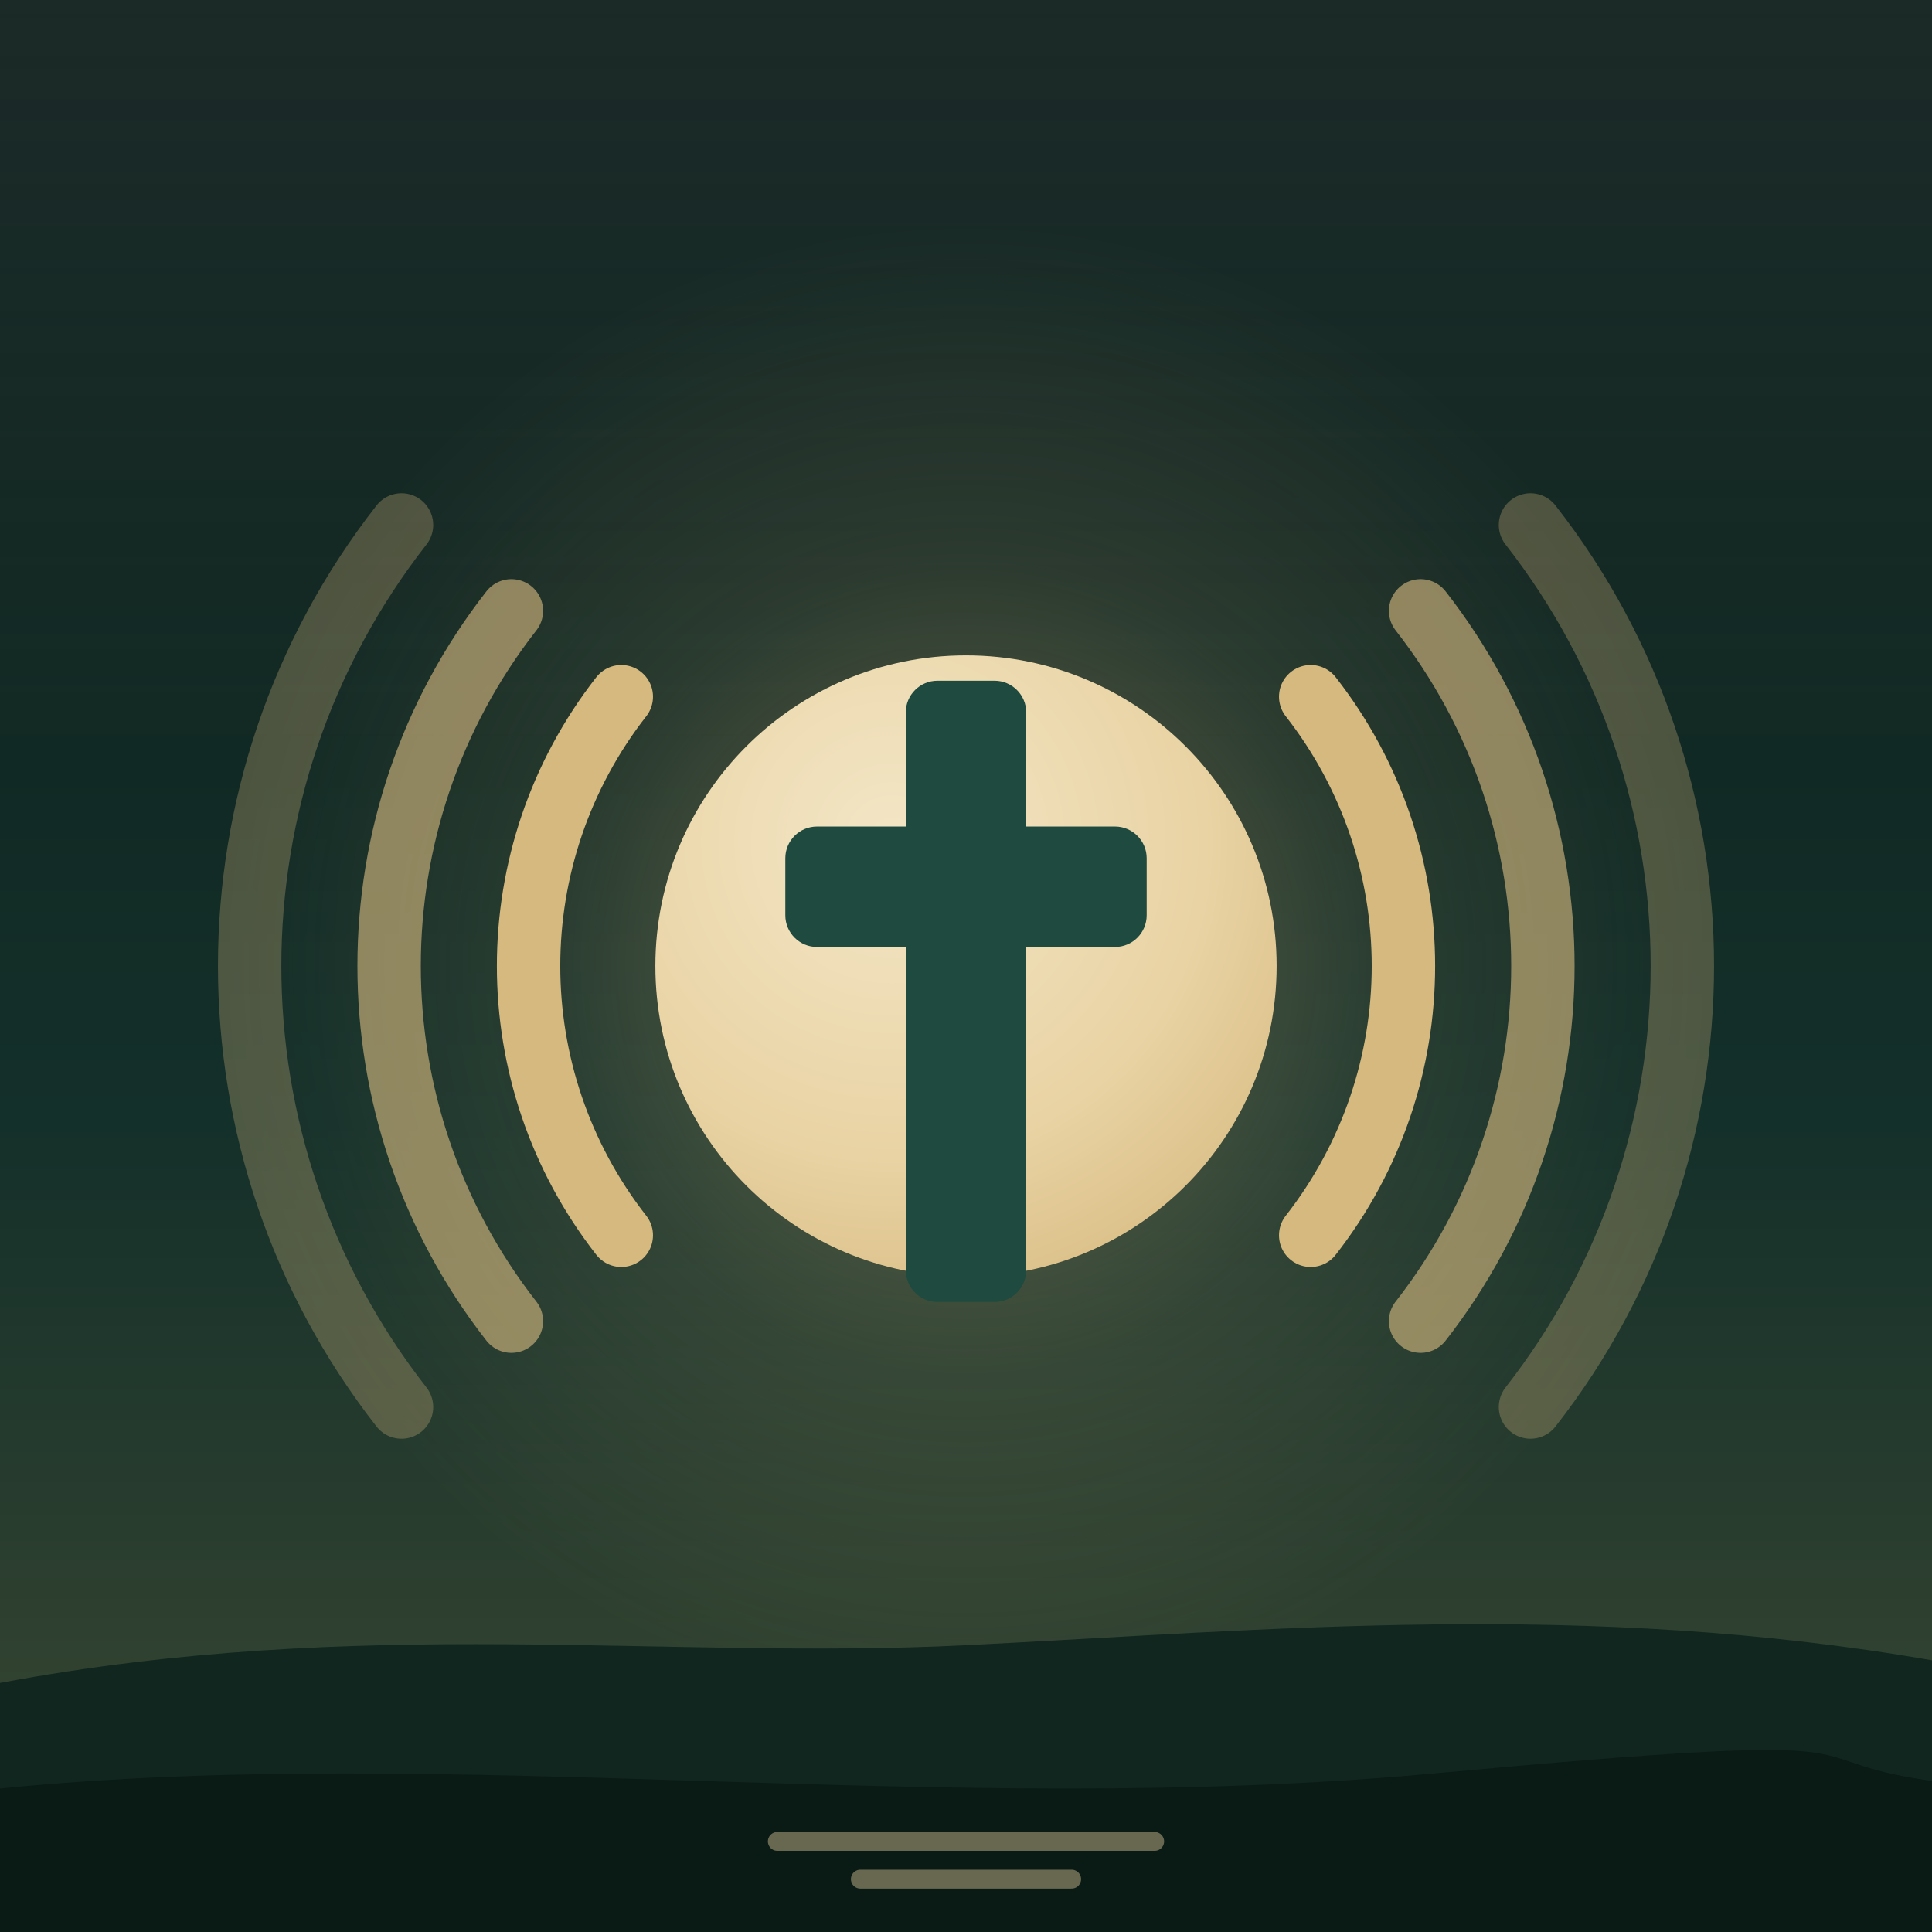
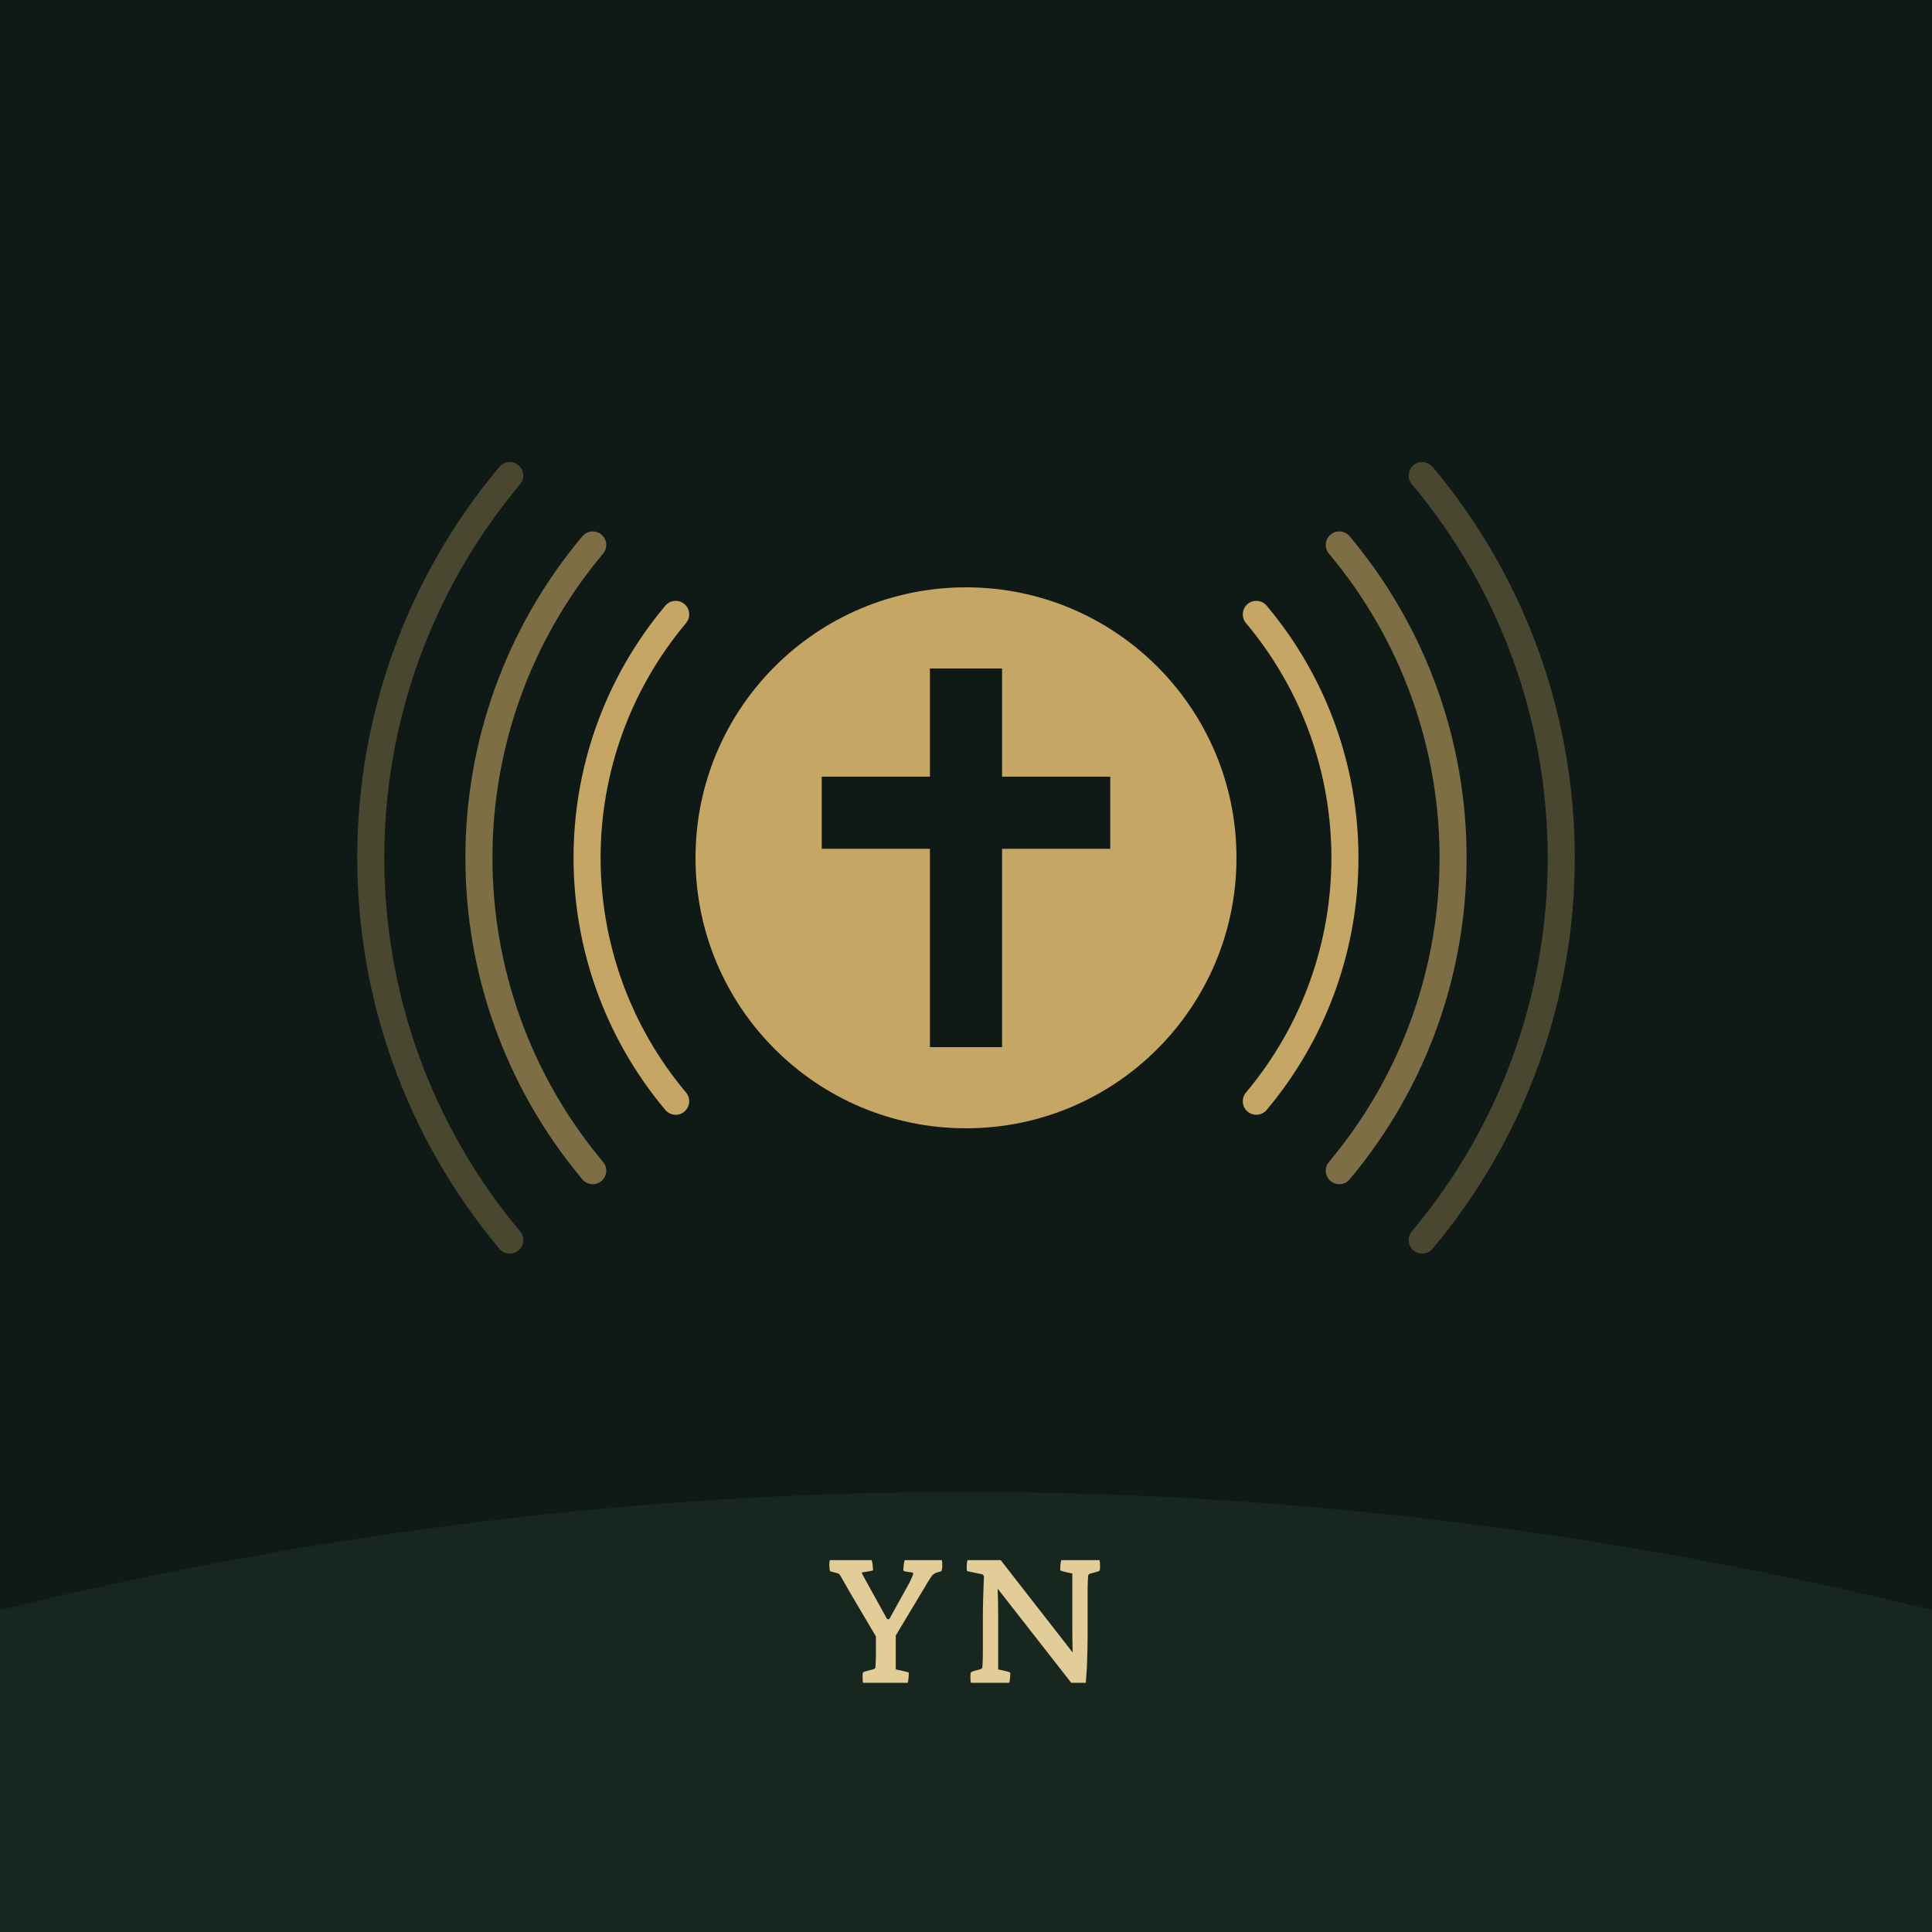
- <svg xmlns="http://www.w3.org/2000/svg" viewBox="0 0 512 512" width="512" height="512">
+ <svg xmlns="http://www.w3.org/2000/svg" viewBox="0 0 180 180" width="512" height="512">
  <defs>
-     <linearGradient id="bg" x1="0" y1="0" x2="0" y2="1">
-       <stop offset="0" stop-color="#0B1A17" />
-       <stop offset=".58" stop-color="#14302A" />
-       <stop offset="1" stop-color="#3E4A33" />
-     </linearGradient>
-     <radialGradient id="glow" cx=".5" cy=".5" r=".5">
-       <stop offset="0" stop-color="#D6B97F" stop-opacity=".42" />
-       <stop offset=".55" stop-color="#D6B97F" stop-opacity=".12" />
-       <stop offset="1" stop-color="#D6B97F" stop-opacity="0" />
-     </radialGradient>
-     <radialGradient id="sun" cx=".38" cy=".3" r=".85">
-       <stop offset="0" stop-color="#F3E6C6" />
-       <stop offset=".6" stop-color="#E9D3A4" />
-       <stop offset="1" stop-color="#D6B97F" />
-     </radialGradient>
-     <linearGradient id="gl" x1="0" y1="0" x2="0" y2="1">
-       <stop offset="0" stop-color="#fff" stop-opacity=".07" />
-       <stop offset="1" stop-color="#fff" stop-opacity="0" />
-     </linearGradient>
    <clipPath id="sh">
-       <rect width="512" height="512" rx="0" />
+       <rect width="180" height="180" rx="0" />
    </clipPath>
  </defs>
  <g clip-path="url(#sh)">
-     <rect width="512" height="512" fill="url(#bg)" />
-     <rect width="512" height="200" fill="url(#gl)" />
-     <g transform="translate(256 256) scale(0.84) translate(-256 -256)">
-       <circle cx="256" cy="256" r="236" fill="url(#glow)" />
-       <g fill="none" stroke="#D6B97F" stroke-width="20" stroke-linecap="round">
-         <path d="M 364.75 171.04 A 138 138 0 0 1 364.75 340.96" opacity="1" />
-         <path d="M 147.25 171.04 A 138 138 0 0 0 147.25 340.96" opacity="1" />
-         <path d="M 399.42 143.95 A 182 182 0 0 1 399.42 368.05" opacity="0.62" />
-         <path d="M 112.58 143.95 A 182 182 0 0 0 112.58 368.05" opacity="0.62" />
-         <path d="M 434.09 116.86 A 226 226 0 0 1 434.09 395.14" opacity="0.3" />
-         <path d="M 77.91 116.86 A 226 226 0 0 0 77.91 395.14" opacity="0.3" />
+     <rect width="180" height="180" fill="#0F1A16" />
+     <path d="M0 150 Q 90 128 180 150 L180 180 L0 180 Z" fill="#17261F" />
+     <g transform="translate(90 90) scale(0.84) translate(-90 -90)">
+       <g fill="none" stroke="#C6A664" stroke-width="3" stroke-linecap="round">
+         <path d="M57.8 51.0 A42 42 0 0 0 57.8 105.0" opacity="1" />
+         <path d="M122.2 51.0 A42 42 0 0 1 122.2 105.0" opacity="1" />
+         <path d="M48.6 43.3 A54 54 0 0 0 48.6 112.7" opacity="0.6" />
+         <path d="M131.4 43.3 A54 54 0 0 1 131.4 112.7" opacity="0.6" />
+         <path d="M39.4 35.6 A66 66 0 0 0 39.4 120.4" opacity="0.32" />
+         <path d="M140.6 35.6 A66 66 0 0 1 140.6 120.4" opacity="0.32" />
      </g>
-       <circle cx="256" cy="256" r="98" fill="url(#sun)" />
-       <g fill="#1F4A3F">
-         <rect x="237" y="166" width="38" height="196" rx="10" />
-         <rect x="199" y="212" width="114" height="38" rx="10" />
-       </g>
-     </g>
-     <path d="M0 446 C 96 428 176 440 256 436 S 420 424 512 440 V512 H0 Z" fill="#10261F" />
-     <path d="M0 474 C 120 462 250 482 380 470 S 470 466 512 472 V512 H0 Z" fill="#0A1A15" />
-     <g stroke="#E9D3A4" stroke-width="5" stroke-linecap="round" opacity=".42">
-       <path d="M206 488 H306" />
-       <path d="M228 498 H284" />
+       <circle cx="90" cy="78" r="30" fill="#C6A664" />
+       <rect x="86" y="57" width="8" height="42" fill="#0F1A16" />
+       <rect x="74" y="69" width="32" height="8" fill="#0F1A16" />
+       <path d="M78.59 169.5H83.53Q83.57 169.42 83.59 169.26Q83.61 169.1 83.63 168.93Q83.65 168.76 83.65 168.6Q83.65 168.44 83.65 168.38Q83.65 168.36 83.52 168.32Q83.39 168.28 83.18 168.23Q82.97 168.18 82.72 168.12Q82.47 168.06 82.21 168.02V164.26L85.27 159.16Q85.47 158.82 85.72 158.4Q85.97 157.98 86.19 157.68Q86.39 157.4 86.69 157.3L87.27 157.12Q87.31 157.06 87.34 156.88Q87.37 156.7 87.37 156.51Q87.37 156.32 87.36 156.14Q87.35 155.96 87.31 155.9H83.21Q83.17 155.96 83.14 156.12Q83.11 156.28 83.09 156.46Q83.07 156.64 83.06 156.8Q83.05 156.96 83.05 157.02Q83.05 157.12 83.4 157.18Q83.75 157.24 84.13 157.28V157.5Q84.07 157.64 83.91 158.01Q83.75 158.38 83.55 158.72L81.49 162.44H81.25L79.05 158.46L78.47 157.4V157.26Q78.89 157.2 79.29 157.13Q79.69 157.06 79.69 157.02Q79.69 156.86 79.65 156.46Q79.61 156.06 79.53 155.9H74.91Q74.87 155.96 74.85 156.14Q74.83 156.32 74.84 156.52Q74.85 156.72 74.87 156.9Q74.89 157.08 74.95 157.14L75.71 157.34Q75.83 157.38 75.91 157.43Q75.99 157.48 76.11 157.7L77.29 159.76L80.01 164.36V165.88Q80.01 166.06 80.01 166.31Q80.01 166.56 80.0 166.82Q79.99 167.08 79.98 167.34Q79.97 167.6 79.95 167.8Q79.93 167.9 79.84 167.95Q79.75 168.0 79.59 168.04Q79.49 168.06 79.34 168.1Q79.19 168.14 79.03 168.18Q78.87 168.22 78.74 168.27Q78.61 168.32 78.59 168.34Q78.55 168.38 78.54 168.54Q78.53 168.7 78.53 168.88Q78.53 169.06 78.54 169.24Q78.55 169.42 78.59 169.5Z M104.81 155.9H100.57Q100.53 155.98 100.51 156.14Q100.49 156.3 100.47 156.47Q100.45 156.64 100.45 156.8Q100.45 156.96 100.45 157.02Q100.45 157.06 100.86 157.17Q101.27 157.28 101.79 157.38V163.26Q101.79 163.98 101.8 164.7Q101.81 165.42 101.83 166.14L93.85 155.9H90.19Q90.13 155.98 90.11 156.16Q90.09 156.34 90.08 156.53Q90.07 156.72 90.08 156.89Q90.09 157.06 90.13 157.12L91.85 157.48L91.99 157.66Q91.97 158.12 91.95 158.71Q91.93 159.3 91.91 159.9Q91.89 160.5 91.88 161.09Q91.87 161.68 91.87 162.14V165.88Q91.87 166.06 91.87 166.31Q91.87 166.56 91.86 166.82Q91.85 167.08 91.84 167.34Q91.83 167.6 91.81 167.8Q91.79 167.9 91.7 167.95Q91.61 168.0 91.45 168.04Q91.35 168.06 91.21 168.1Q91.07 168.14 90.93 168.18Q90.79 168.22 90.68 168.27Q90.57 168.32 90.55 168.34Q90.51 168.38 90.5 168.54Q90.49 168.7 90.49 168.88Q90.49 169.06 90.5 169.24Q90.51 169.42 90.55 169.5H94.79Q94.83 169.42 94.85 169.26Q94.87 169.1 94.89 168.93Q94.91 168.76 94.91 168.6Q94.91 168.44 94.91 168.38Q94.91 168.34 94.5 168.23Q94.09 168.12 93.57 168.02V162.14Q93.57 160.6 93.51 159.06L101.67 169.5H103.29L103.37 168.38Q103.41 167.88 103.43 167.19Q103.45 166.5 103.47 165.78Q103.49 165.06 103.49 164.39Q103.49 163.72 103.49 163.26V159.52Q103.49 159.34 103.49 159.09Q103.49 158.84 103.5 158.58Q103.51 158.32 103.52 158.06Q103.53 157.8 103.55 157.6Q103.57 157.5 103.66 157.45Q103.75 157.4 103.91 157.36Q103.99 157.34 104.14 157.3Q104.29 157.26 104.43 157.22Q104.57 157.18 104.68 157.14Q104.79 157.1 104.81 157.06Q104.85 157.02 104.86 156.86Q104.87 156.7 104.87 156.52Q104.87 156.34 104.85 156.16Q104.83 155.98 104.81 155.9Z" fill="#E2CC97" />
    </g>
  </g>
</svg>
